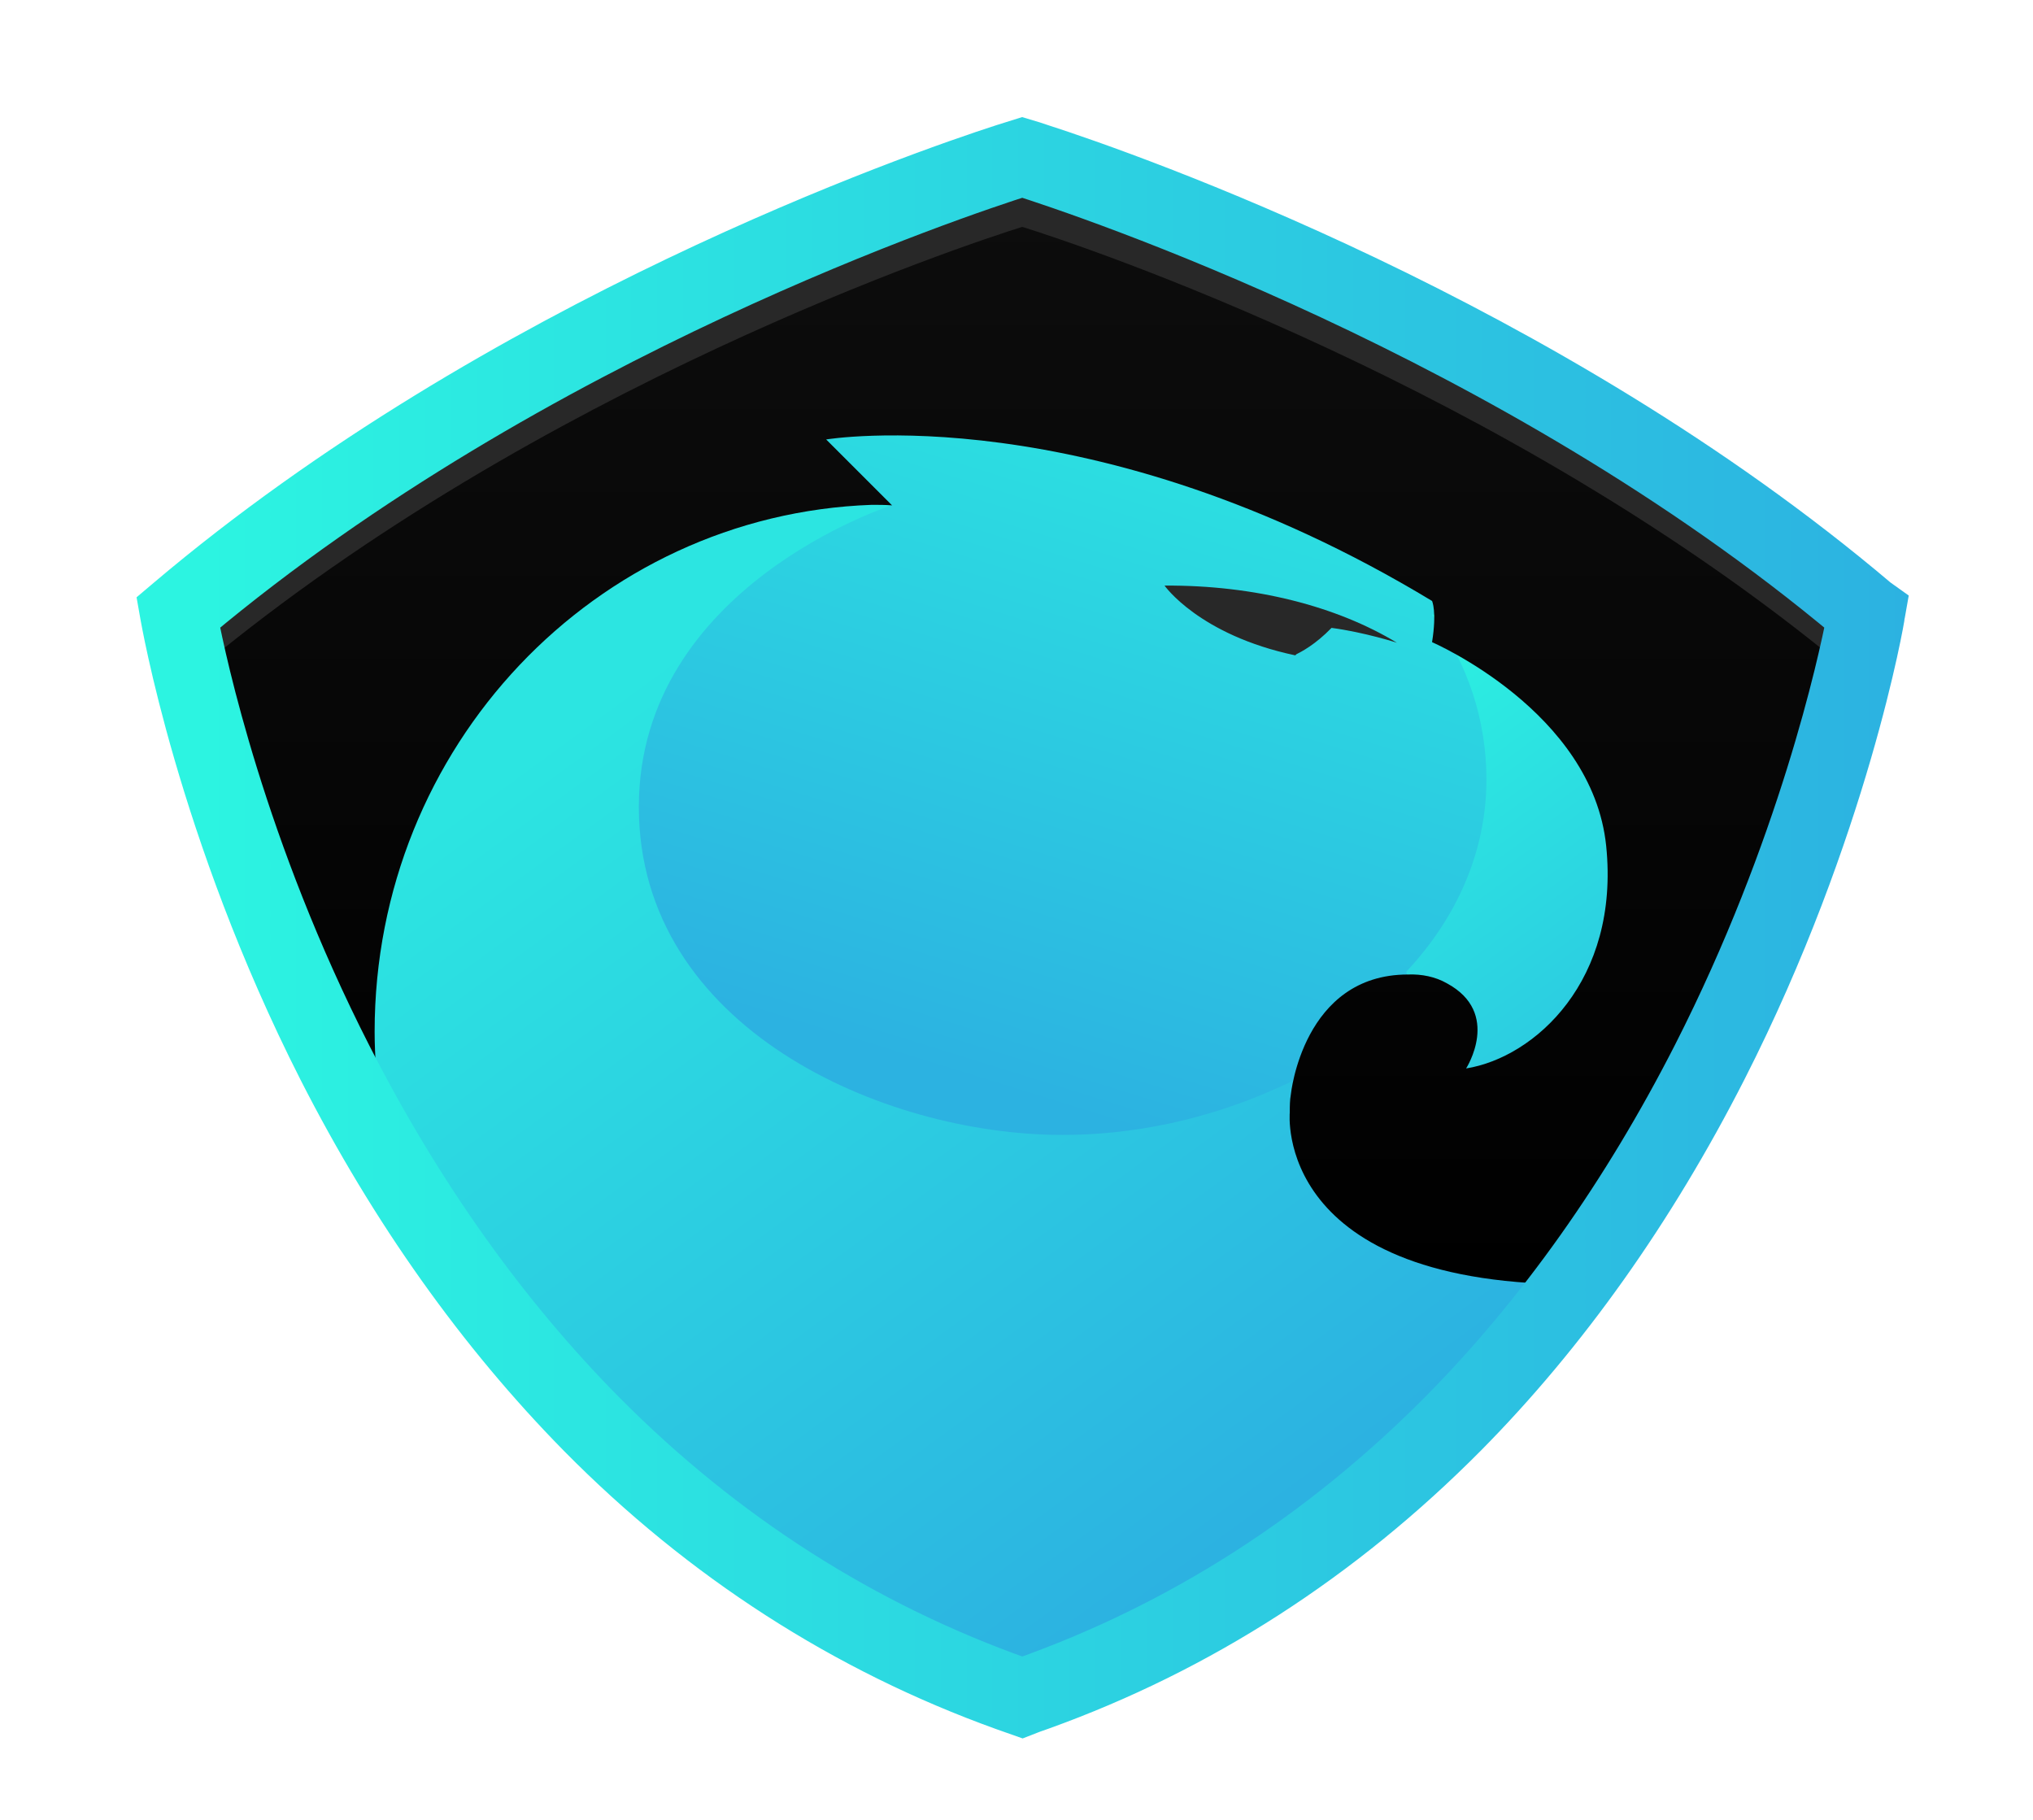
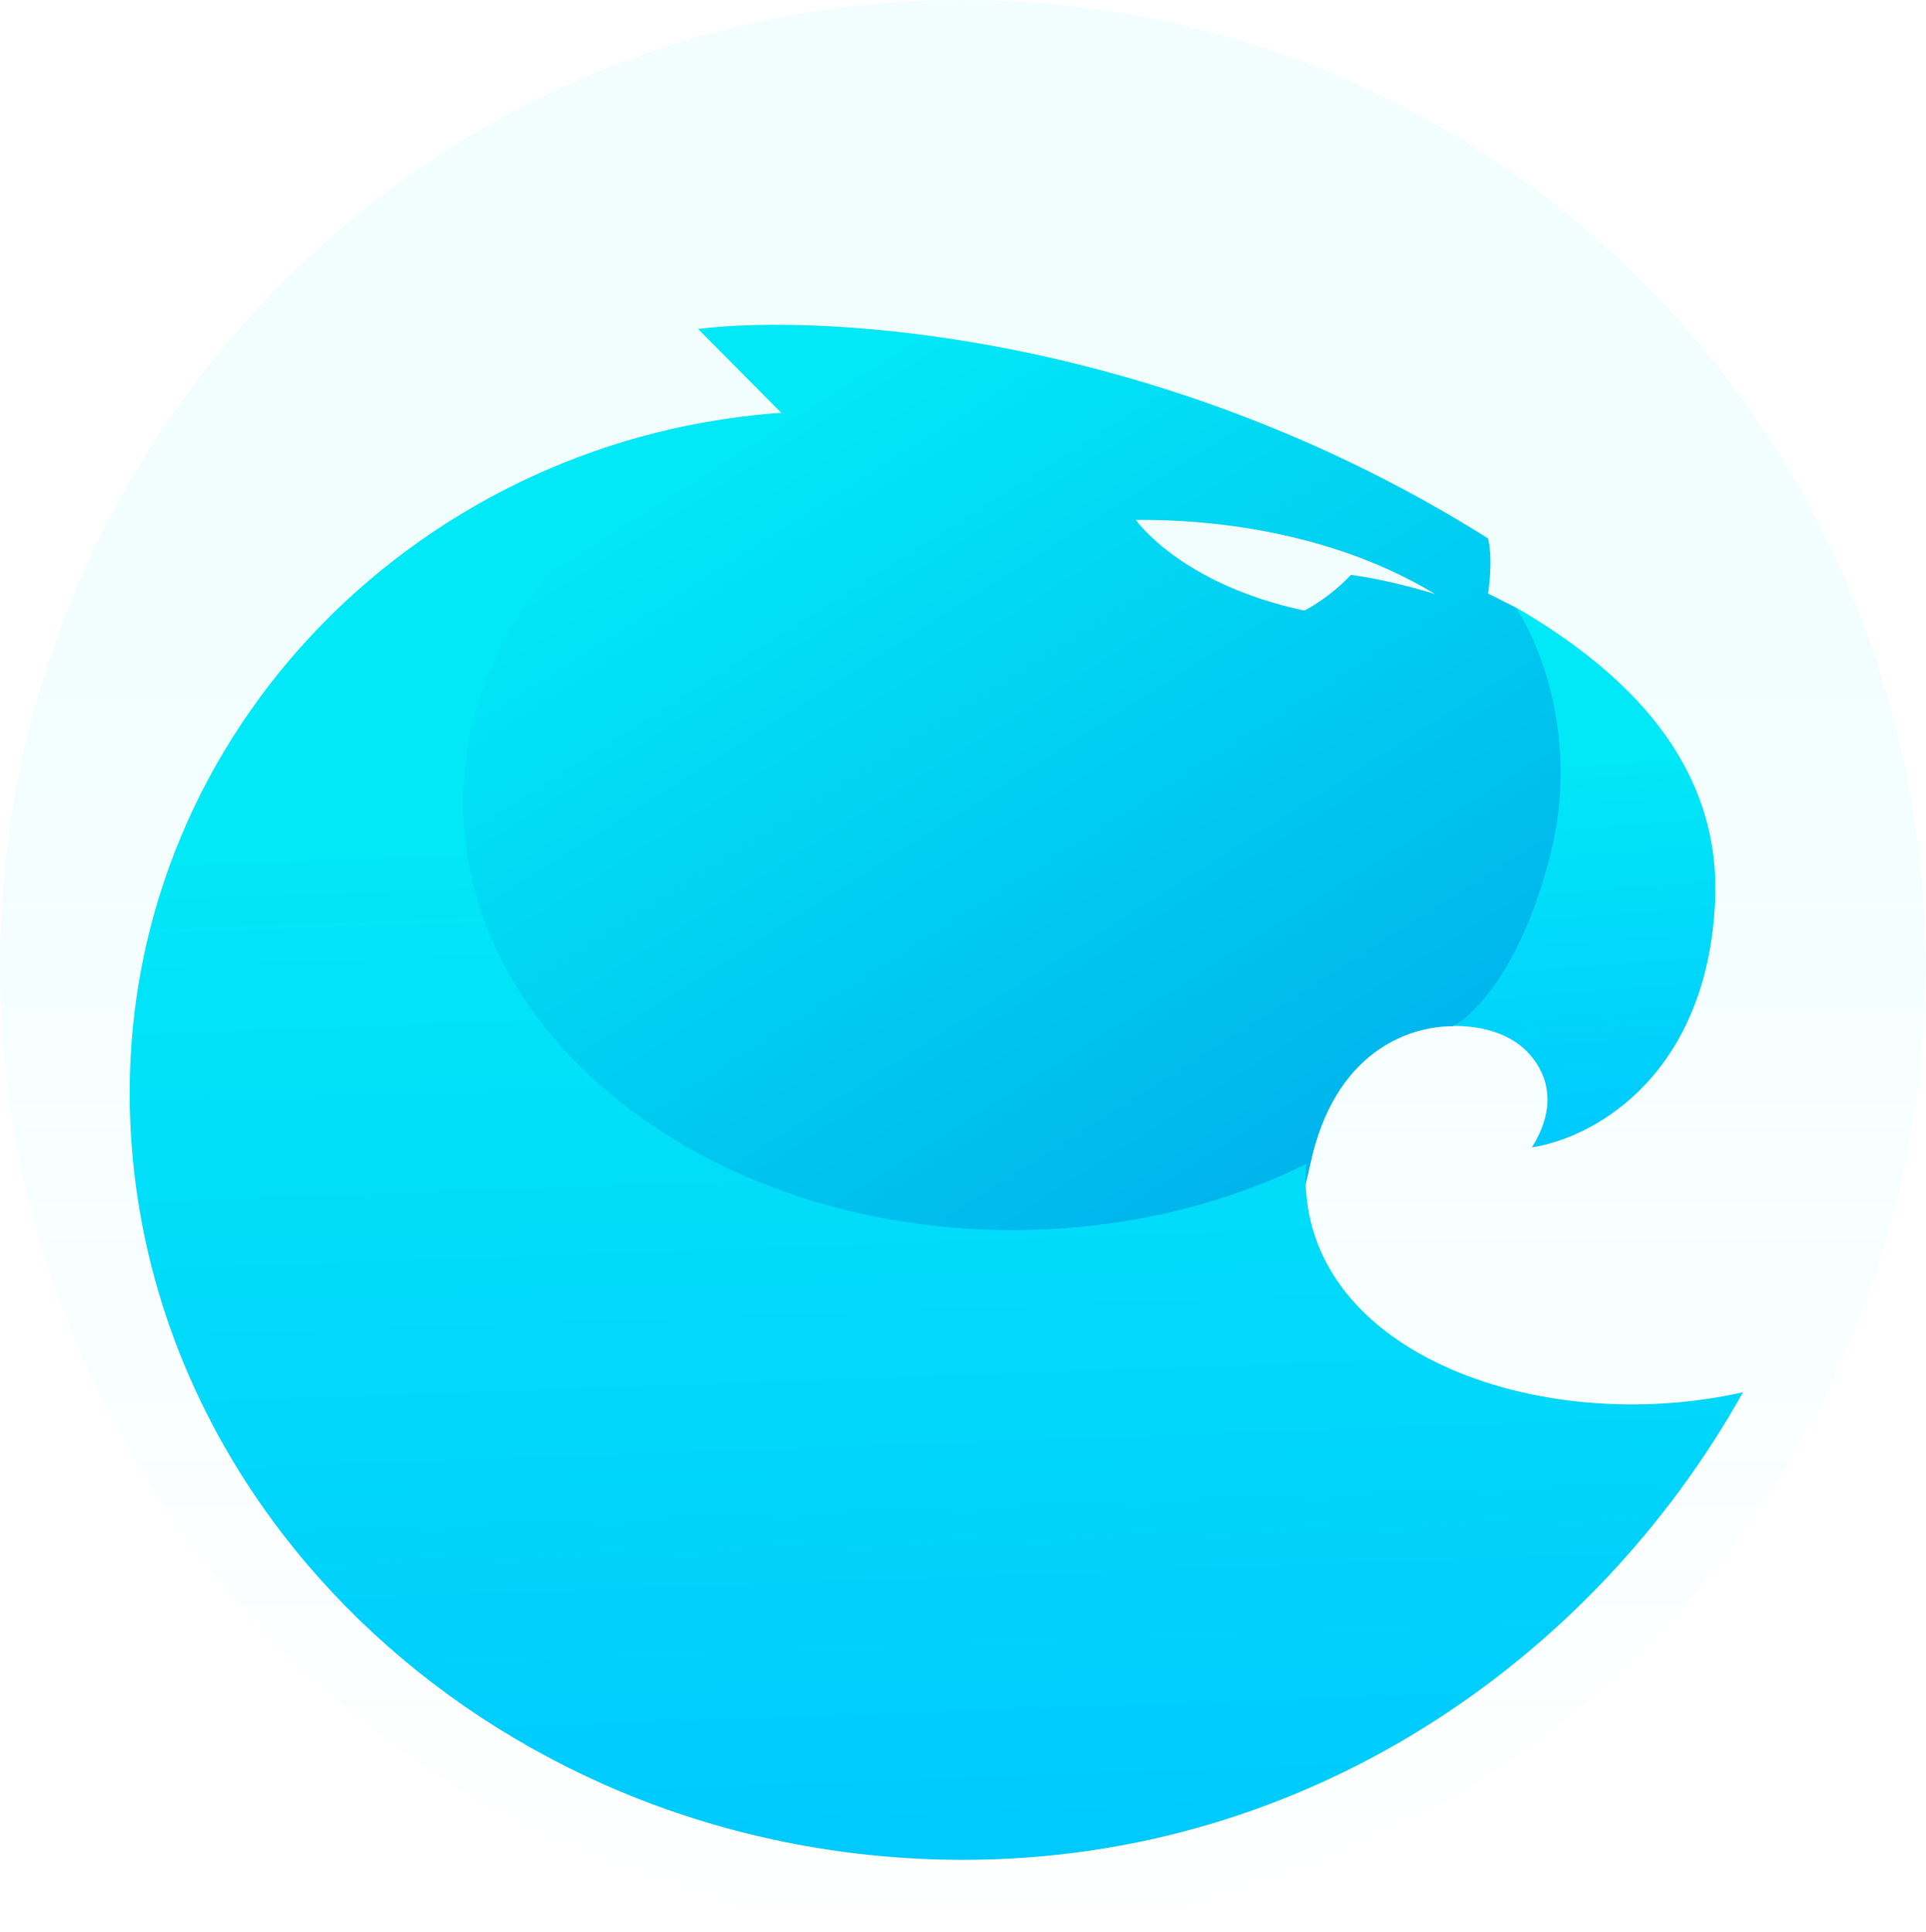
- <svg xmlns="http://www.w3.org/2000/svg" version="1.1" id="Capa_1" x="0px" y="0px" viewBox="0 0 370.1 331.3" style="enable-background:new 0 0 370.1 331.3;" xml:space="preserve">
-   <style type="text/css">
- 	.st0{fill:url(#SVGID_1_);}
- 	.st1{fill:url(#SVGID_2_);}
- 	.st2{fill:url(#SVGID_3_);}
- 	.st3{fill:#20201E;}
- 	.st4{fill:url(#SVGID_4_);}
- 	.st5{fill:#353534;}
- 	.st6{fill:#282828;}
- 	.st7{fill:url(#SVGID_5_);stroke:url(#SVGID_6_);stroke-width:8;stroke-miterlimit:10;}
- </style>
-   <g>
-     <linearGradient id="SVGID_1_" gradientUnits="userSpaceOnUse" x1="1981.964" y1="2444.496" x2="2163.297" y2="2444.496" gradientTransform="matrix(-0.2964 0.9551 -0.9551 -0.2964 3154.684 -1144.093)">
-       <stop offset="3.919654e-02" style="stop-color:#2CF4E1" />
-       <stop offset="1" style="stop-color:#2CB2E1" />
+ <svg xmlns="http://www.w3.org/2000/svg" width="283" height="284" viewBox="0 0 283 284" fill="none">
+   <ellipse cx="141.5" cy="142" rx="141.5" ry="142" fill="url(#paint0_linear)" fill-opacity="0.05" />
+   <path d="M252.081 132.61C253.063 112.151 238.823 98.578 222.754 89.26L212.308 150.842C219.54 150.436 223.075 153.191 224.361 154.488C225.968 156.108 229.985 160.97 225.164 168.668C235.208 167.047 250.895 157.324 252.081 132.61Z" fill="url(#paint1_linear)" />
+   <path fill-rule="evenodd" clip-rule="evenodd" d="M115.061 60.913L102.607 48.354C121.355 46.058 170.824 49.002 218.712 79.144C219.515 82.386 218.712 87.247 218.712 87.247L222.729 89.273C226.211 94.27 232.13 108.477 227.952 125.331C223.774 142.185 216.569 149.369 213.489 150.855C207.061 150.855 196.134 154.582 192.598 171.112C189.063 187.642 182.287 191.234 179.341 190.964L108.633 191.774L62.031 164.225L55.201 107.099L68.459 89.273L92.162 69.826L109.035 62.939L115.061 60.913ZM198.57 84.511C195.452 87.77 192.537 89.334 191.705 89.758C173.498 85.871 166.939 76.419 166.939 76.419C184.112 76.313 199.612 80.412 210.952 87.346C210.952 87.346 204.814 85.35 198.57 84.511Z" fill="url(#paint2_linear)" />
+   <path fill-rule="evenodd" clip-rule="evenodd" d="M191.977 171.117C179.496 177.264 164.698 180.822 148.832 180.822C104.235 180.822 68.081 152.707 68.081 118.025C68.081 92.406 87.809 70.37 116.096 60.603C62.299 63.713 19.068 107.083 19.068 160.598C19.068 222.359 73.928 273.391 141.601 273.391C192.134 273.391 234.198 243.989 256.192 204.651C225.929 211.481 190.104 198.496 191.977 171.117Z" fill="url(#paint3_linear)" />
+   <defs>
+     <linearGradient id="paint0_linear" x1="141.5" y1="99.375" x2="141.5" y2="287.733" gradientUnits="userSpaceOnUse">
+       <stop stop-color="#01E8F8" />
+       <stop offset="1" stop-color="#01E8F8" stop-opacity="0" />
    </linearGradient>
-     <circle class="st0" cx="197" cy="139.1" r="90.7" />
-     <linearGradient id="SVGID_2_" gradientUnits="userSpaceOnUse" x1="244.602" y1="113.132" x2="324.336" y2="222.118">
-       <stop offset="3.919654e-02" style="stop-color:#2CF4E1" />
-       <stop offset="1" style="stop-color:#2CB2E1" />
+     <linearGradient id="paint1_linear" x1="232.389" y1="111.72" x2="237.798" y2="181.287" gradientUnits="userSpaceOnUse">
+       <stop stop-color="#01E8F7" />
+       <stop offset="1" stop-color="#00C2FF" />
    </linearGradient>
-     <path class="st1" d="M260.7,111.9c6.5,8.8,9.9,19.2,9.9,30c0,13.1-5.4,25.2-14.6,35l5.6,20.9h17l17.9-20.3l4.8-29.7l1-17.7   l-17.7-20L260.7,111.9z" />
-     <g>
-       <linearGradient id="SVGID_3_" gradientUnits="userSpaceOnUse" x1="111.456" y1="126.742" x2="224.122" y2="280.742">
-         <stop offset="0" style="stop-color:#2CE5E1" />
-         <stop offset="1" style="stop-color:#2CB2E1" />
-       </linearGradient>
-       <path class="st2" d="M63.7,200.2l3.1,12.3c0,0,36.6,75.1,119,103c0,0,77.2-32,110.5-86.3l-48.2-40.1c0,0-22,17.5-54.7,17.5    c-32.7,0-77.1-19.5-77.1-59.7c0-40.2,46-54.9,46-54.9l-19.6-4.8H92.6l-31.8,76.6L63.7,200.2z" />
-     </g>
-     <path class="st3" d="M305.4,228.1" />
-     <linearGradient id="SVGID_4_" gradientUnits="userSpaceOnUse" x1="186.474" y1="233.727" x2="186.474" y2="36.5">
-       <stop offset="0" style="stop-color:#000000" />
-       <stop offset="1" style="stop-color:#0D0D0D" />
+     <linearGradient id="paint2_linear" x1="111.561" y1="63.191" x2="184.824" y2="179.059" gradientUnits="userSpaceOnUse">
+       <stop stop-color="#01E8F7" />
+       <stop offset="1" stop-color="#00B3EC" />
    </linearGradient>
-     <path class="st4" d="M340.6,119.5c-1.4-1.4-42-44.4-153.3-82.7l-0.7-0.3c-107.8,37-154.2,83-154.2,83c4.2,24.5,14.8,51.8,24.4,73   c0.8,1.8,13.6,24.4,23.1,36.7c-5.6-12.3-11.7-23-11.7-41.4c0-51.9,40.2-94.1,90.5-95.9c1.2,0,2.5,0,3.7,0.1l-12-12   c0,0,48.3-8.1,110.3,29.4c0,0,0.9,1.9,0,7.5c0,0,29.2,12.6,31.7,37.1s-13,38.5-25.5,40.5c0,0,6.5-10.1-3.5-15.5   c-2.1-1.2-4.6-1.7-7.1-1.6v0c-19.1,0-21.3,21.8-21.3,21.8c-0.2,1.1-0.2,2.2-0.2,3.3c0,0-3.2,31.9,53.6,31.3   c0,0,28.8-32.6,36.4-61.9c2.8-10.8,4.8-18.9,6.1-24.9c3.2-8.5,6.3-17.3,9.3-26.4L340.6,119.5z" />
-     <path class="st5" d="M236.6,116" />
-     <path class="st6" d="M236,119.1c0.8-0.4,3.4-1.7,6.4-4.8c6,0.8,11.9,2.7,11.9,2.7c-10.9-6.6-25.8-10.5-42.3-10.4   c0,0,6.3,9,23.8,12.7C235.8,119.3,235.9,119.2,236,119.1z" />
-     <g>
-       <path class="st6" d="M186.1,41.3c10.6,3.3,87.6,28.9,149.2,79.8l6.9-2l-0.5-0.4c-60.2-51-136.3-77.5-152.1-82.6l-1.5-0.5l-2-0.6    l-3.5,1.1c-15.8,5.1-91.9,31.6-152.1,82.6l-0.7,0.6l6.7,2.2C98.1,70.3,175.5,44.6,186.1,41.3z" />
-     </g>
-     <linearGradient id="SVGID_5_" gradientUnits="userSpaceOnUse" x1="186.057" y1="248.796" x2="186.057" y2="-16.973">
-       <stop offset="3.919654e-02" style="stop-color:#2CF4E1" />
-       <stop offset="1" style="stop-color:#2CB2E1" />
+     <linearGradient id="paint3_linear" x1="138.644" y1="120.788" x2="145.198" y2="308.103" gradientUnits="userSpaceOnUse">
+       <stop stop-color="#01E8F7" />
+       <stop offset="1" stop-color="#00C2FF" />
    </linearGradient>
-     <linearGradient id="SVGID_6_" gradientUnits="userSpaceOnUse" x1="24.841" y1="168.862" x2="347.273" y2="168.862">
-       <stop offset="3.919654e-02" style="stop-color:#2CF4E1" />
-       <stop offset="1" style="stop-color:#2CB2E1" />
-     </linearGradient>
-     <path class="st7" d="M341.7,109.2c-60.2-51-136.3-77.5-152.1-82.6l-1.5-0.5l-2-0.6l-3.5,1.1c-15.8,5.1-91.9,31.6-152.1,82.6   l-1.3,1.1l0.3,1.7c0.1,0.4,6.6,39.1,28.8,82.8c13.1,25.7,29,48,47.2,66.5c22.3,22.6,48.3,39.3,77.2,49.7l1.7,0.6l1.7,0.6l1.8-0.7   l1.7-0.6c28.9-10.4,54.8-27.1,77.2-49.7c18.2-18.4,34.1-40.8,47.2-66.5c22.2-43.6,28.8-82.4,28.8-82.8l0.3-1.7L341.7,109.2z    M308.5,192c-12.8,25.1-28.3,47-46.1,65c-22.1,22.3-47.7,38.7-76.3,48.8c-28.6-10.1-54.2-26.4-76.3-48.7   c-17.8-18-33.3-39.8-46.1-64.9c-19.3-37.8-26.5-71.7-28-79.5C97.4,61,175.4,35.2,186.1,31.8c10.6,3.4,88.7,29.2,150.4,80.9   C335,120.4,327.7,154.3,308.5,192z" />
-   </g>
+   </defs>
</svg>
